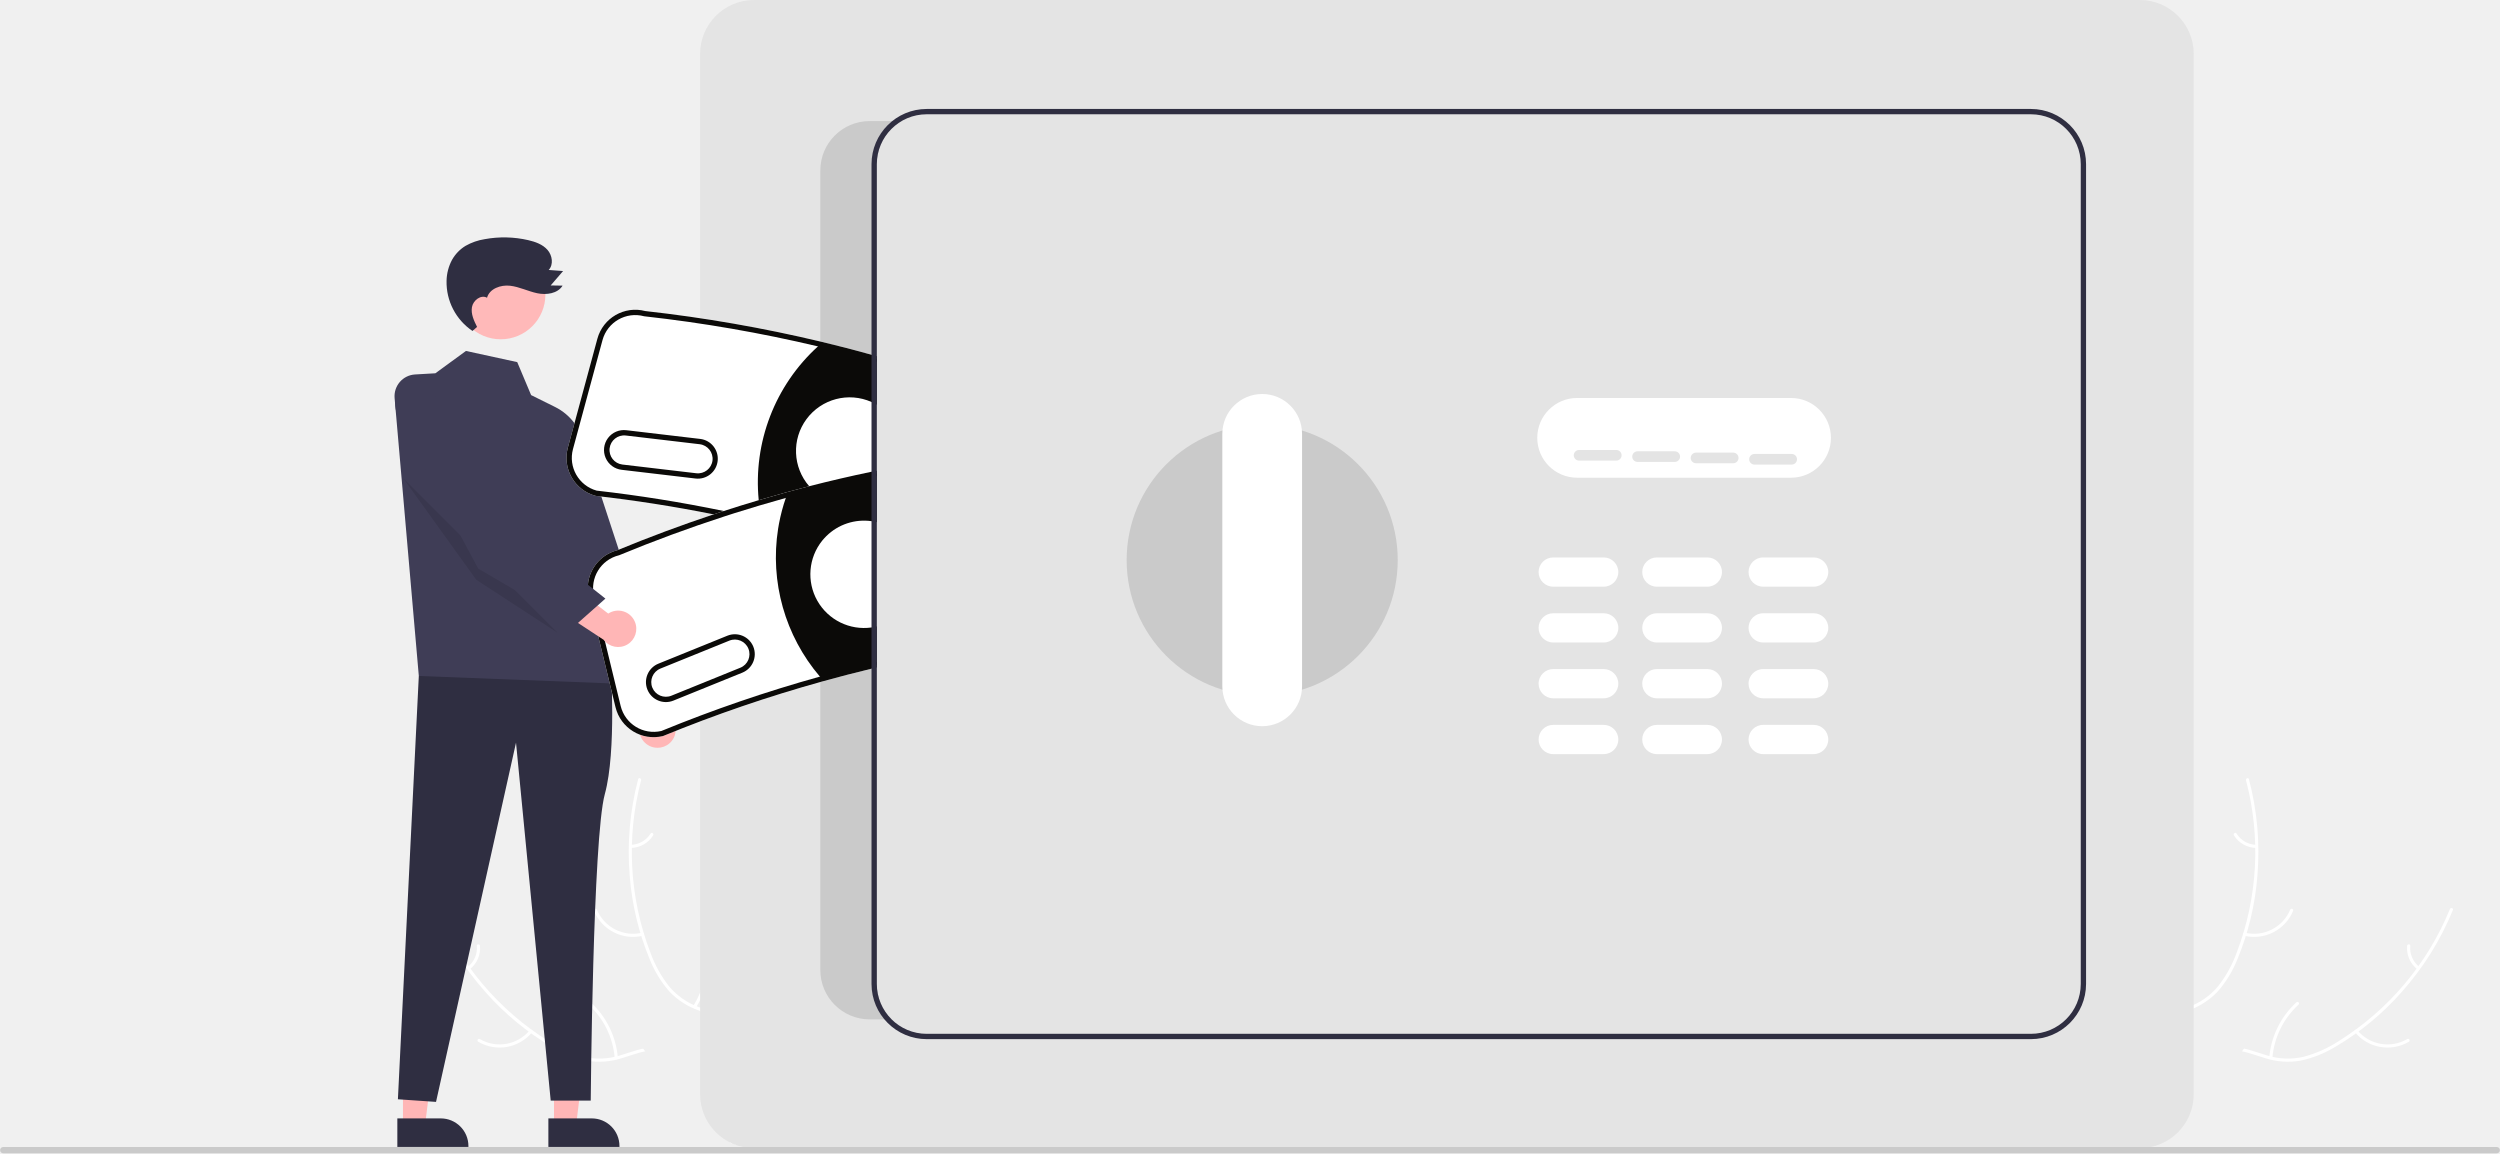
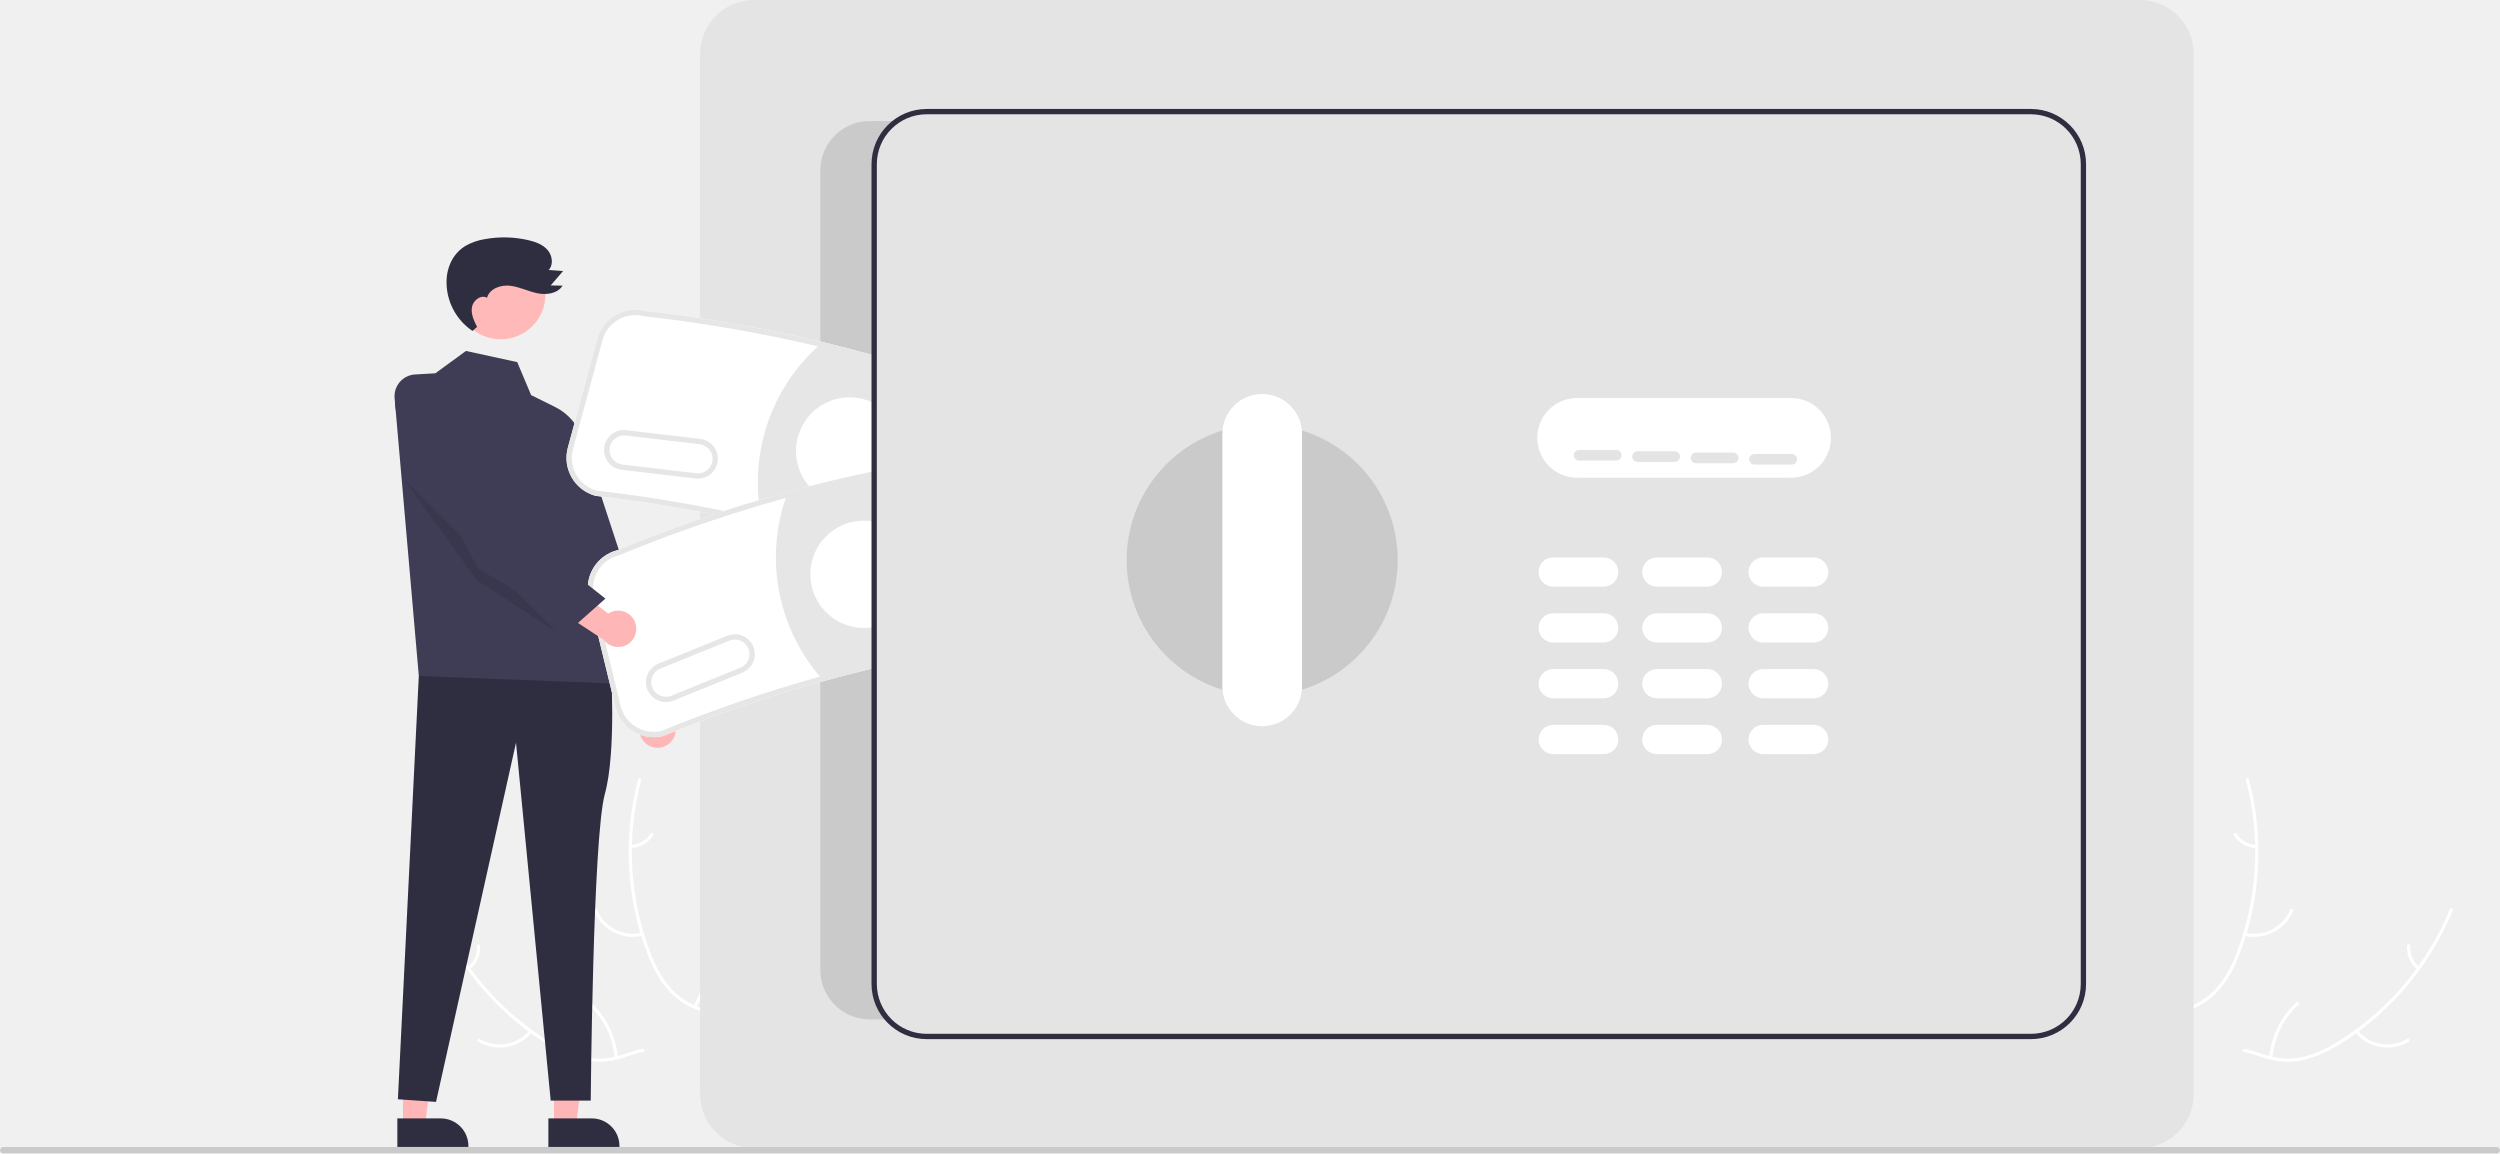
<svg xmlns="http://www.w3.org/2000/svg" width="940.675" height="433.962" viewBox="0 0 940.675 433.962" role="img" artist="Katerina Limpitsouni" source="https://undraw.co/">
  <path d="M329.153,642.833c-22.523-14.678-38.899-41.062-35.548-67.736a123.863,123.863,0,0,0,76.435,37.278c11.219,1.123,23.814,1.203,31.781,9.181,4.957,4.964,7.064,12.219,7.172,19.234.108,7.015-1.577,13.919-3.252,20.732l.412,1.702C379.287,662.231,351.676,657.511,329.153,642.833Z" transform="translate(-129.6623 -233.0189)" fill="#f0f0f0" />
  <path d="M294.169,575.092a105.87,105.87,0,0,0,42.013,49.777,45.591,45.591,0,0,0,13.057,5.792,26.149,26.149,0,0,0,13.752-.528c4.18-1.223,8.313-2.957,12.718-3.142a16.011,16.011,0,0,1,12.09,5.027c3.962,3.993,6.252,9.171,8.316,14.312,2.292,5.709,4.582,11.675,9.25,15.903.566.512-.262,1.36-.827.848-8.121-7.357-9.015-19.159-15.398-27.694-2.979-3.982-7.175-7.091-12.306-7.223-4.487-.115-8.751,1.67-12.972,2.945a27.903,27.903,0,0,1-13.427,1.017,42.148,42.148,0,0,1-13.232-5.269,102.713,102.713,0,0,1-24.765-20.427A107.747,107.747,0,0,1,293.027,575.407c-.288-.704.857-1.014,1.142-.315Z" transform="translate(-129.6623 -233.0189)" fill="#fff" />
  <path d="M329.878,621.438a15.884,15.884,0,0,1-20.255,3.572c-.657-.387-.085-1.426.572-1.038a14.708,14.708,0,0,0,18.835-3.361c.484-.589,1.329.241.848.827Z" transform="translate(-129.6623 -233.0189)" fill="#fff" />
  <path d="M360.954,631.032a30.615,30.615,0,0,0-9.853-20.018c-.564-.514.264-1.362.827-.848a31.844,31.844,0,0,1,10.211,20.851c.062.761-1.123.772-1.185.015Z" transform="translate(-129.6623 -233.0189)" fill="#fff" />
  <path d="M305.737,596.777a8.991,8.991,0,0,0,3.347-7.848c-.072-.76,1.113-.77,1.185-.015a10.075,10.075,0,0,1-3.683,8.69.612.612,0,0,1-.838.011.595.595,0,0,1-.011-.838Z" transform="translate(-129.6623 -233.0189)" fill="#fff" />
  <path d="M370.433,526.285c.058.473.117.947.184,1.425a118.406,118.406,0,0,0,3.986,18.789c.134.477.278.959.425,1.432a124.827,124.827,0,0,0,21.468,40.635,121.223,121.223,0,0,0,12.53,13.5c6.233,5.766,13.45,11.523,17.3,18.798a20.798,20.798,0,0,1,1.087,2.333l-19.216,39.393c-.089.068-.168.14-.257.208l-.695,1.608c-.248-.199-.501-.411-.748-.61-.144-.115-.284-.239-.428-.353-.095-.079-.189-.159-.279-.225-.032-.026-.063-.053-.086-.075-.09-.066-.167-.137-.248-.199q-2.124-1.77-4.23-3.576c-.009-.004-.009-.004-.014-.018-10.676-9.203-20.678-19.377-28.817-30.746-.245-.342-.499-.688-.735-1.048a115.673,115.673,0,0,1-9.609-16.248,102.262,102.262,0,0,1-4.016-9.536,85.037,85.037,0,0,1-4.997-26.114c-.568-17.768,4.553-35.519,16.475-48.396C369.818,526.931,370.119,526.61,370.433,526.285Z" transform="translate(-129.6623 -233.0189)" fill="#f0f0f0" />
  <path d="M370.89,526.618a105.87,105.87,0,0,0,3.576,65.039,45.591,45.591,0,0,0,6.938,12.486,26.149,26.149,0,0,0,11.298,7.858c4.073,1.54,8.418,2.644,12.046,5.148a16.011,16.011,0,0,1,6.627,11.293c.759,5.573-.529,11.087-1.977,16.435-1.607,5.938-3.371,12.08-2.189,18.267.143.75-1.028.928-1.171.179-2.055-10.763,4.337-20.725,4.379-31.383.019-4.973-1.46-9.982-5.477-13.176-3.513-2.793-7.993-3.935-12.13-5.459a27.903,27.903,0,0,1-11.333-7.272A42.148,42.148,0,0,1,374.083,593.86a102.712,102.712,0,0,1-7.475-31.22,107.747,107.747,0,0,1,3.18-36.459c.194-.735,1.295-.294,1.102.436Z" transform="translate(-129.6623 -233.0189)" fill="#fff" />
  <path d="M371.497,585.122a15.884,15.884,0,0,1-18.323-9.343c-.291-.705.79-1.19,1.082-.484a14.708,14.708,0,0,0,17.062,8.656c.741-.179.916.993.179,1.171Z" transform="translate(-129.6623 -233.0189)" fill="#fff" />
  <path d="M390.534,611.492a30.615,30.615,0,0,0,4.185-21.915c-.14-.75,1.031-.928,1.171-.179a31.844,31.844,0,0,1-4.401,22.796c-.409.645-1.361-.059-.955-.701Z" transform="translate(-129.6623 -233.0189)" fill="#fff" />
  <path d="M367.07,550.896a8.991,8.991,0,0,0,7.397-4.251c.4-.65,1.353.055.955.701a10.075,10.075,0,0,1-8.173,4.721.612.612,0,0,1-.675-.496.595.595,0,0,1,.496-.675Z" transform="translate(-129.6623 -233.0189)" fill="#fff" />
  <path d="M1016.501,642.833c22.523-14.678,38.899-41.062,35.548-67.736a123.863,123.863,0,0,1-76.435,37.278c-11.219,1.123-23.814,1.203-31.781,9.181-4.957,4.964-7.064,12.219-7.172,19.234-.108,7.015,1.577,13.919,3.252,20.732l-.412,1.702C966.366,662.231,993.978,657.511,1016.501,642.833Z" transform="translate(-129.6623 -233.0189)" fill="#f0f0f0" />
  <path d="M1051.484,575.092a105.87,105.87,0,0,1-42.013,49.777,45.591,45.591,0,0,1-13.057,5.792,26.149,26.149,0,0,1-13.752-.528c-4.18-1.223-8.313-2.957-12.718-3.142a16.011,16.011,0,0,0-12.09,5.027c-3.962,3.993-6.252,9.171-8.316,14.312-2.292,5.709-4.582,11.675-9.25,15.903-.566.512.262,1.36.827.848,8.121-7.357,9.015-19.159,15.398-27.694,2.979-3.982,7.175-7.091,12.306-7.223,4.487-.115,8.751,1.67,12.972,2.945a27.902,27.902,0,0,0,13.427,1.017,42.148,42.148,0,0,0,13.232-5.269,102.713,102.713,0,0,0,24.765-20.427,107.747,107.747,0,0,0,19.411-31.025c.288-.704-.857-1.014-1.142-.315Z" transform="translate(-129.6623 -233.0189)" fill="#fff" />
  <path d="M1015.776,621.438a15.884,15.884,0,0,0,20.255,3.572c.657-.387.085-1.426-.572-1.038a14.708,14.708,0,0,1-18.835-3.361c-.484-.589-1.329.241-.848.827Z" transform="translate(-129.6623 -233.0189)" fill="#fff" />
  <path d="M984.699,631.032a30.615,30.615,0,0,1,9.853-20.018c.564-.514-.264-1.362-.827-.848a31.844,31.844,0,0,0-10.211,20.851c-.062.761,1.123.772,1.185.015Z" transform="translate(-129.6623 -233.0189)" fill="#fff" />
  <path d="M1039.917,596.777a8.991,8.991,0,0,1-3.347-7.848c.072-.76-1.113-.77-1.185-.015a10.075,10.075,0,0,0,3.683,8.69.612.612,0,0,0,.838.011.595.595,0,0,0,.011-.838Z" transform="translate(-129.6623 -233.0189)" fill="#fff" />
  <path d="M975.221,526.285c-.058.473-.117.947-.184,1.425a118.407,118.407,0,0,1-3.986,18.789c-.134.477-.278.959-.425,1.432a124.827,124.827,0,0,1-21.468,40.635,121.225,121.225,0,0,1-12.53,13.5c-6.233,5.766-13.45,11.523-17.3,18.798a20.796,20.796,0,0,0-1.087,2.333L937.456,662.59c.089.068.168.14.257.208l.695,1.608c.248-.199.501-.411.748-.61.144-.115.284-.239.428-.353.095-.079.189-.159.28-.225.032-.026.063-.053.086-.075.09-.066.167-.137.248-.199q2.124-1.77,4.23-3.576c.009-.004.009-.004.014-.018,10.676-9.203,20.678-19.377,28.817-30.746.245-.342.499-.688.735-1.048a115.673,115.673,0,0,0,9.609-16.248,102.26,102.26,0,0,0,4.016-9.536,85.036,85.036,0,0,0,4.997-26.114c.568-17.768-4.553-35.519-16.475-48.396C975.836,526.931,975.535,526.61,975.221,526.285Z" transform="translate(-129.6623 -233.0189)" fill="#f0f0f0" />
  <path d="M974.764,526.618a105.87,105.87,0,0,1-3.576,65.039,45.591,45.591,0,0,1-6.938,12.486,26.149,26.149,0,0,1-11.298,7.858c-4.073,1.54-8.418,2.644-12.046,5.148a16.011,16.011,0,0,0-6.627,11.293c-.759,5.573.529,11.087,1.977,16.435,1.607,5.938,3.371,12.08,2.189,18.267-.143.75,1.028.928,1.171.179,2.055-10.763-4.337-20.725-4.379-31.383-.019-4.973,1.46-9.982,5.477-13.176,3.513-2.793,7.993-3.935,12.13-5.459a27.902,27.902,0,0,0,11.333-7.272A42.148,42.148,0,0,0,971.571,593.86a102.712,102.712,0,0,0,7.475-31.22,107.747,107.747,0,0,0-3.18-36.459c-.194-.735-1.295-.294-1.102.436Z" transform="translate(-129.6623 -233.0189)" fill="#fff" />
  <path d="M974.157,585.122A15.884,15.884,0,0,0,992.48,575.779c.291-.705-.79-1.19-1.082-.484a14.708,14.708,0,0,1-17.062,8.656c-.741-.179-.916.993-.179,1.171Z" transform="translate(-129.6623 -233.0189)" fill="#fff" />
  <path d="M955.12,611.492a30.615,30.615,0,0,1-4.185-21.915c.14-.75-1.031-.928-1.171-.179a31.844,31.844,0,0,0,4.401,22.796c.409.645,1.361-.059.955-.701Z" transform="translate(-129.6623 -233.0189)" fill="#fff" />
  <path d="M978.584,550.896a8.991,8.991,0,0,1-7.397-4.251c-.4-.65-1.353.055-.955.701a10.075,10.075,0,0,0,8.173,4.721.612.612,0,0,0,.675-.496.595.595,0,0,0-.496-.675Z" transform="translate(-129.6623 -233.0189)" fill="#fff" />
  <path d="M373.514,513.394a6.803,6.803,0,0,1-1.614-10.306l-11.981-20.999,12.537.81,9.455,19.817A6.84,6.84,0,0,1,373.514,513.394Z" transform="translate(-129.6623 -233.0189)" fill="#ffb6b6" />
  <polygon points="151.623 423.528 159.918 423.528 163.864 391.535 151.622 391.536 151.623 423.528" fill="#ffb6b6" />
  <path d="M279.17,653.839l16.335-.001h.001A10.41,10.41,0,0,1,305.915,664.248v.338l-26.745.001Z" transform="translate(-129.6623 -233.0189)" fill="#2f2e41" />
  <polygon points="208.454 423.528 216.748 423.528 220.694 391.535 208.452 391.536 208.454 423.528" fill="#ffb6b6" />
  <path d="M336,653.839l16.335-.001h.001a10.41,10.41,0,0,1,10.41,10.41v.338l-26.745.001Z" transform="translate(-129.6623 -233.0189)" fill="#2f2e41" />
  <path d="M359.444,482.991s2.281,32.489-2.212,48.851-5.296,115.312-5.296,115.312H336.876l-13.054-134.691L293.727,647.629l-14.346-.986,7.867-159.275Z" transform="translate(-129.6623 -233.0189)" fill="#2f2e41" />
  <path d="M293.473,373.473l11.514-8.402,19.293,4.201,5.223,12.409,8.999,4.462a20.399,20.399,0,0,1,11.127,15.352l12.856,88.78-75.236-2.908-9.108-104.556a8.197,8.197,0,0,1,7.69-8.894Z" transform="translate(-129.6623 -233.0189)" fill="#3f3d56" />
  <polygon points="213.6 160.059 220.549 169.426 250.815 261.738 236.628 267.418 213.911 224.403 213.6 160.059" fill="#3f3d56" />
  <circle cx="188.411" cy="110.861" r="16.804" fill="#ffb9b9" />
  <polygon points="151.778 179.997 179.2 218.137 209.852 238.125 151.778 179.997" opacity="0.1" />
  <path d="M309.168,356.028c-1.169-2.334-2.371-4.874-1.925-7.445s3.398-4.812,5.675-3.537c.945-3.415,5.128-4.91,8.649-4.515s6.764,2.093,10.231,2.822,7.678.151,9.553-2.856l-4.484-.078,4.669-5.416-5.413-.405c1.875-2.023,1.377-5.461-.438-7.538s-4.569-3.06-7.257-3.682a40.428,40.428,0,0,0-16.342-.376A21.245,21.245,0,0,0,304.826,325.528a14.445,14.445,0,0,0-5.076,5.264,17.377,17.377,0,0,0-2.062,7.919,22.145,22.145,0,0,0,9.757,18.837" transform="translate(-129.6623 -233.0189)" fill="#2f2e41" />
  <path d="M934.835,665.019H413.347a20.279,20.279,0,0,1-20.256-20.256V253.275a20.279,20.279,0,0,1,20.256-20.256H934.835a20.279,20.279,0,0,1,20.256,20.256V644.763A20.279,20.279,0,0,1,934.835,665.019Z" transform="translate(-129.6623 -233.0189)" fill="#e4e4e4" />
  <path d="M803.587,412.769H723.086a15,15,0,0,1,0-30h80.5a15,15,0,0,1,0,30Z" transform="translate(-129.6623 -233.0189)" fill="#fff" />
  <path d="M733.087,453.769h-19a5.5,5.5,0,0,1,0-11h19a5.5,5.5,0,0,1,0,11Z" transform="translate(-129.6623 -233.0189)" fill="#fff" />
  <path d="M812.087,453.769h-19a5.5,5.5,0,0,1,0-11h19a5.5,5.5,0,0,1,0,11Z" transform="translate(-129.6623 -233.0189)" fill="#fff" />
  <path d="M772.087,453.769h-19a5.5,5.5,0,0,1,0-11h19a5.5,5.5,0,0,1,0,11Z" transform="translate(-129.6623 -233.0189)" fill="#fff" />
  <path d="M733.087,474.769h-19a5.5,5.5,0,0,1,0-11h19a5.5,5.5,0,0,1,0,11Z" transform="translate(-129.6623 -233.0189)" fill="#fff" />
  <path d="M812.087,474.769h-19a5.5,5.5,0,0,1,0-11h19a5.5,5.5,0,0,1,0,11Z" transform="translate(-129.6623 -233.0189)" fill="#fff" />
  <path d="M772.087,474.769h-19a5.5,5.5,0,0,1,0-11h19a5.5,5.5,0,0,1,0,11Z" transform="translate(-129.6623 -233.0189)" fill="#fff" />
  <path d="M733.087,495.769h-19a5.5,5.5,0,0,1,0-11h19a5.5,5.5,0,0,1,0,11Z" transform="translate(-129.6623 -233.0189)" fill="#fff" />
  <path d="M812.087,495.769h-19a5.5,5.5,0,0,1,0-11h19a5.5,5.5,0,0,1,0,11Z" transform="translate(-129.6623 -233.0189)" fill="#fff" />
  <path d="M772.087,495.769h-19a5.5,5.5,0,0,1,0-11h19a5.5,5.5,0,0,1,0,11Z" transform="translate(-129.6623 -233.0189)" fill="#fff" />
  <path d="M733.087,516.769h-19a5.5,5.5,0,0,1,0-11h19a5.5,5.5,0,1,1,0,11Z" transform="translate(-129.6623 -233.0189)" fill="#fff" />
  <path d="M812.087,516.769h-19a5.5,5.5,0,0,1,0-11h19a5.5,5.5,0,1,1,0,11Z" transform="translate(-129.6623 -233.0189)" fill="#fff" />
  <path d="M772.087,516.769h-19a5.5,5.5,0,0,1,0-11h19a5.5,5.5,0,1,1,0,11Z" transform="translate(-129.6623 -233.0189)" fill="#fff" />
  <circle cx="474.924" cy="210.75" r="51" fill="#cacaca" />
  <path d="M604.587,506.269a15.017,15.017,0,0,1-15-15v-95a15,15,0,1,1,30,0v95A15.017,15.017,0,0,1,604.587,506.269Z" transform="translate(-129.6623 -233.0189)" fill="#fff" />
  <path d="M737.823,406.328h-14a2,2,0,0,1,0-4h14a2,2,0,1,1,0,4Z" transform="translate(-129.6623 -233.0189)" fill="#e4e4e4" />
  <path d="M759.823,406.828h-14a2,2,0,0,1,0-4h14a2,2,0,1,1,0,4Z" transform="translate(-129.6623 -233.0189)" fill="#e4e4e4" />
  <path d="M781.823,407.328h-14a2,2,0,0,1,0-4h14a2,2,0,1,1,0,4Z" transform="translate(-129.6623 -233.0189)" fill="#e4e4e4" />
  <path d="M803.823,407.828h-14a2,2,0,0,1,0-4h14a2,2,0,1,1,0,4Z" transform="translate(-129.6623 -233.0189)" fill="#e4e4e4" />
  <path d="M459.587,603.268a18.693,18.693,0,0,0,5.56,13.31h-8.261a18.559,18.559,0,0,1-18.559-18.559V297.137a18.559,18.559,0,0,1,18.559-18.559h12.021a18.744,18.744,0,0,0-9.32,16.2Z" transform="translate(-129.6623 -233.0189)" fill="#cacaca" />
  <path d="M1069.147,666.981H130.853a1.191,1.191,0,0,1,0-2.381h938.294a1.191,1.191,0,0,1,0,2.381Z" transform="translate(-129.6623 -233.0189)" fill="#cacaca" />
  <path d="M457.587,366.498q-9.48-2.655-19.03-4.92a543.559,543.559,0,0,0-66.09-11.52,14.785,14.785,0,0,0-18.03,10.41l-11.11,41a14.777,14.777,0,0,0,10.39,18.11l.15.03c14.7,1.67,29.54,3.99,44.3,6.95,1.32.26,2.63.53,3.95.81q7.095,1.47,14.15,3.14c2.06.48,4.11.98,6.17,1.49q8.31,2.07,16.63,4.41,9.255,2.61,18.52,5.57c.67.2,1.34.41,2,.63v-75.54C458.927,366.868,458.257,366.678,457.587,366.498Z" transform="translate(-129.6623 -233.0189)" fill="#fff" />
-   <path d="M457.587,366.498q-9.48-2.655-19.03-4.92a543.559,543.559,0,0,0-66.09-11.52,14.785,14.785,0,0,0-18.03,10.41l-11.11,41a14.777,14.777,0,0,0,10.39,18.11l.15.03c14.7,1.67,29.54,3.99,44.3,6.95,1.32.26,2.63.53,3.95.81q7.095,1.47,14.15,3.14c2.06.48,4.11.98,6.17,1.49q8.31,2.07,16.63,4.41,9.255,2.61,18.52,5.57c.67.2,1.34.41,2,.63v-2.11c-.67-.21-1.34-.42-2-.63q-8.52-2.715-17.02-5.11-3.18-.915-6.36-1.77-5.73-1.545-11.43-2.96-3.03-.765-6.05-1.47c-.15-.04-.31-.07-.46-.11q-5.145-1.215-10.31-2.32c-1.32-.28-2.64-.56-3.96-.83-15.92-3.3-31.96-5.87-47.83-7.67a12.777,12.777,0,0,1-8.91-15.63l11.11-41.01a12.767,12.767,0,0,1,15.65-8.97l.15.02a541.782,541.782,0,0,1,65.26,11.32c.22.06.44.11.66.16q9.781,2.34,19.5,5.06c.66.18,1.33.37,2,.57v-2.08C458.927,366.868,458.257,366.678,457.587,366.498Z" transform="translate(-129.6623 -233.0189)" fill="#0B0A08" />
-   <path d="M459.587,368.108v73.44c-.67-.22-1.33-.43-2-.64q-8.865-2.835-17.79-5.34-8.566-2.43-17.19-4.57c-2.04-.5-4.07-.99-6.11-1.47-.08-.36-.16-.72-.23-1.08-.37-1.72-.66-3.46-.88-5.21-.1-.67-.17-1.34-.24-2.02a69.067,69.067,0,0,1,22.28-57.86c.29-.28.59-.55.89-.81q9.69,2.31,19.27,5C458.257,367.718,458.927,367.908,459.587,368.108Z" transform="translate(-129.6623 -233.0189)" fill="#0B0A08" />
-   <path d="M393.177,398.178l-27.81-3.28a7.502,7.502,0,1,0-1.76,14.9l27.81,3.28a7.502,7.502,0,0,0,1.76-14.9Zm4.58,8.1a5.506,5.506,0,0,1-6.11,4.81l-27.81-3.28a5.498,5.498,0,0,1,1.29-10.92l27.81,3.28A5.52,5.52,0,0,1,397.757,406.278Z" transform="translate(-129.6623 -233.0189)" fill="#0B0A08" />
+   <path d="M457.587,366.498q-9.48-2.655-19.03-4.92a543.559,543.559,0,0,0-66.09-11.52,14.785,14.785,0,0,0-18.03,10.41l-11.11,41a14.777,14.777,0,0,0,10.39,18.11l.15.03c14.7,1.67,29.54,3.99,44.3,6.95,1.32.26,2.63.53,3.95.81q7.095,1.47,14.15,3.14c2.06.48,4.11.98,6.17,1.49q8.31,2.07,16.63,4.41,9.255,2.61,18.52,5.57c.67.2,1.34.41,2,.63v-2.11c-.67-.21-1.34-.42-2-.63q-8.52-2.715-17.02-5.11-3.18-.915-6.36-1.77-5.73-1.545-11.43-2.96-3.03-.765-6.05-1.47c-.15-.04-.31-.07-.46-.11q-5.145-1.215-10.31-2.32c-1.32-.28-2.64-.56-3.96-.83-15.92-3.3-31.96-5.87-47.83-7.67a12.777,12.777,0,0,1-8.91-15.63l11.11-41.01a12.767,12.767,0,0,1,15.65-8.97l.15.02a541.782,541.782,0,0,1,65.26,11.32c.22.06.44.11.66.16q9.781,2.34,19.5,5.06c.66.18,1.33.37,2,.57v-2.08C458.927,366.868,458.257,366.678,457.587,366.498Z" transform="translate(-129.6623 -233.0189)" fill="#E6E6E6" />
+   <path d="M459.587,368.108v73.44c-.67-.22-1.33-.43-2-.64q-8.865-2.835-17.79-5.34-8.566-2.43-17.19-4.57c-2.04-.5-4.07-.99-6.11-1.47-.08-.36-.16-.72-.23-1.08-.37-1.72-.66-3.46-.88-5.21-.1-.67-.17-1.34-.24-2.02a69.067,69.067,0,0,1,22.28-57.86c.29-.28.59-.55.89-.81q9.69,2.31,19.27,5C458.257,367.718,458.927,367.908,459.587,368.108Z" transform="translate(-129.6623 -233.0189)" fill="#E6E6E6" />
+   <path d="M393.177,398.178l-27.81-3.28a7.502,7.502,0,1,0-1.76,14.9l27.81,3.28a7.502,7.502,0,0,0,1.76-14.9Zm4.58,8.1a5.506,5.506,0,0,1-6.11,4.81l-27.81-3.28a5.498,5.498,0,0,1,1.29-10.92l27.81,3.28A5.52,5.52,0,0,1,397.757,406.278Z" transform="translate(-129.6623 -233.0189)" fill="#E6E6E6" />
  <path d="M459.587,385.308v34.83a16.298,16.298,0,0,1-2,1.02,20.168,20.168,0,0,1-21.84-3.54c-.28-.25-.56-.52-.83-.8-.27-.27-.53-.56-.78-.85a20.186,20.186,0,0,1,23.45-31.69A20.895,20.895,0,0,1,459.587,385.308Z" transform="translate(-129.6623 -233.0189)" fill="#fff" />
  <path d="M457.587,410.518q-11.804,2.46-23.45,5.45-4.35,1.11-8.67,2.3-5.16,1.425-10.32,2.95-6.584,1.95-13.15,4.08c-1.27.42-2.55.84-3.83,1.26-12.17,4.06-24.26,8.56-36.15,13.47a14.787,14.787,0,0,0-10.79,17.81l10.03,41.28a14.779,14.779,0,0,0,17.83,10.86l.14-.05a533.852,533.852,0,0,1,59.93-20.52q9.12-2.535,18.43-4.78c.67-.16,1.33-.32,2-.47v-74.05C458.917,410.228,458.257,410.368,457.587,410.518Z" transform="translate(-129.6623 -233.0189)" fill="#fff" />
-   <path d="M457.587,410.518q-11.804,2.46-23.45,5.45-4.35,1.11-8.67,2.3-5.16,1.425-10.32,2.95-6.584,1.95-13.15,4.08c-1.27.42-2.55.84-3.83,1.26-12.17,4.06-24.26,8.56-36.15,13.47a14.787,14.787,0,0,0-10.79,17.81l10.03,41.28a14.779,14.779,0,0,0,17.83,10.86l.14-.05a533.852,533.852,0,0,1,59.93-20.52q9.12-2.535,18.43-4.78c.67-.16,1.33-.32,2-.47v-2.06c-.67.16-1.33.32-2,.48-.5.12-1.01.24-1.51.36q-8.82,2.145-17.45,4.54c-.15.04-.31.09-.46.13a533.386,533.386,0,0,0-59.63,20.45,12.788,12.788,0,0,1-15.34-9.41l-10.02-41.28a12.772,12.772,0,0,1,9.38-15.41l.15-.05c12.95-5.36,26.13-10.22,39.41-14.54,1.28-.42,2.56-.83,3.84-1.24q4.71-1.485,9.43-2.89,4.98-1.485,9.95-2.86.33-.09.66-.18,4.86-1.335,9.75-2.58,10.845-2.76,21.84-5.07c.66-.14,1.33-.28,2-.41v-2.03C458.917,410.228,458.257,410.368,457.587,410.518Z" transform="translate(-129.6623 -233.0189)" fill="#0B0A08" />
-   <path d="M459.587,411.118v72.01c-.66.15-1.33.3-2,.46q-9.39,2.28-18.7,4.86-.375-.42-.72-.84a69.12,69.12,0,0,1-15.73-55.61c.05-.33.11-.67.17-1,.05-.32.11-.65.17-.97a68.508,68.508,0,0,1,2.56-9.65c.13-.38.26-.76.4-1.14q4.575-1.26,9.18-2.42,11.265-2.91,22.67-5.29C458.247,411.378,458.917,411.248,459.587,411.118Z" transform="translate(-129.6623 -233.0189)" fill="#0B0A08" />
-   <path d="M413.117,476.348a7.509,7.509,0,0,0-9.77-4.13l-25.95,10.52a7.5,7.5,0,0,0,5.64,13.9l25.95-10.52A7.517,7.517,0,0,0,413.117,476.348Zm-4.88,7.91-25.95,10.53a5.504,5.504,0,0,1-4.14-10.2l25.95-10.52a5.499,5.499,0,1,1,4.14,10.19Z" transform="translate(-129.6623 -233.0189)" fill="#0B0A08" />
+   <path d="M457.587,410.518q-11.804,2.46-23.45,5.45-4.35,1.11-8.67,2.3-5.16,1.425-10.32,2.95-6.584,1.95-13.15,4.08c-1.27.42-2.55.84-3.83,1.26-12.17,4.06-24.26,8.56-36.15,13.47a14.787,14.787,0,0,0-10.79,17.81l10.03,41.28a14.779,14.779,0,0,0,17.83,10.86l.14-.05a533.852,533.852,0,0,1,59.93-20.52q9.12-2.535,18.43-4.78c.67-.16,1.33-.32,2-.47v-2.06c-.67.16-1.33.32-2,.48-.5.12-1.01.24-1.51.36q-8.82,2.145-17.45,4.54c-.15.04-.31.09-.46.13a533.386,533.386,0,0,0-59.63,20.45,12.788,12.788,0,0,1-15.34-9.41l-10.02-41.28a12.772,12.772,0,0,1,9.38-15.41l.15-.05c12.95-5.36,26.13-10.22,39.41-14.54,1.28-.42,2.56-.83,3.84-1.24q4.71-1.485,9.43-2.89,4.98-1.485,9.95-2.86.33-.09.66-.18,4.86-1.335,9.75-2.58,10.845-2.76,21.84-5.07c.66-.14,1.33-.28,2-.41v-2.03C458.917,410.228,458.257,410.368,457.587,410.518Z" transform="translate(-129.6623 -233.0189)" fill="#E6E6E6" />
+   <path d="M459.587,411.118v72.01c-.66.15-1.33.3-2,.46q-9.39,2.28-18.7,4.86-.375-.42-.72-.84a69.12,69.12,0,0,1-15.73-55.61c.05-.33.11-.67.17-1,.05-.32.11-.65.17-.97a68.508,68.508,0,0,1,2.56-9.65c.13-.38.26-.76.4-1.14q4.575-1.26,9.18-2.42,11.265-2.91,22.67-5.29C458.247,411.378,458.917,411.248,459.587,411.118Z" transform="translate(-129.6623 -233.0189)" fill="#E6E6E6" />
+   <path d="M413.117,476.348a7.509,7.509,0,0,0-9.77-4.13l-25.95,10.52a7.5,7.5,0,0,0,5.64,13.9l25.95-10.52A7.517,7.517,0,0,0,413.117,476.348Zm-4.88,7.91-25.95,10.53a5.504,5.504,0,0,1-4.14-10.2l25.95-10.52a5.499,5.499,0,1,1,4.14,10.19Z" transform="translate(-129.6623 -233.0189)" fill="#E6E6E6" />
  <path d="M459.587,429.508v39.21a19.611,19.611,0,0,1-2,.4,20.205,20.205,0,0,1-18.52-32.71c.23-.29.47-.57.73-.84.24-.28.5-.55.77-.81a20.197,20.197,0,0,1,17.02-5.64A17.2,17.2,0,0,1,459.587,429.508Z" transform="translate(-129.6623 -233.0189)" fill="#fff" />
  <path d="M457.587,361.288v99.81c.67-.22,1.34-.43,2-.63v-98.27C458.917,361.888,458.257,361.588,457.587,361.288Zm0,0v99.81c.67-.22,1.34-.43,2-.63v-98.27C458.917,361.888,458.257,361.588,457.587,361.288Zm0,0v99.81c.67-.22,1.34-.43,2-.63v-98.27C458.917,361.888,458.257,361.588,457.587,361.288Zm0,7.29v115.01c.67-.16,1.34-.31,2-.46v-113.98C458.917,368.948,458.247,368.758,457.587,368.578Zm0,0v115.01c.67-.16,1.34-.31,2-.46v-113.98C458.917,368.948,458.247,368.758,457.587,368.578Zm0,0v115.01c.67-.16,1.34-.31,2-.46v-113.98C458.917,368.948,458.247,368.758,457.587,368.578Zm0,0v115.01c.67-.16,1.34-.31,2-.46v-113.98C458.917,368.948,458.247,368.758,457.587,368.578Zm0,0v116.05c.67-.16,1.33-.32,2-.47v-115.01C458.917,368.948,458.247,368.758,457.587,368.578Zm436.25-94.56H478.347a20.795,20.795,0,0,0-20.76,20.76v308.49a20.785,20.785,0,0,0,20.76,20.75H893.837a20.775,20.775,0,0,0,20.75-20.75v-308.49A20.777,20.777,0,0,0,893.837,274.018Zm18.75,329.25a18.769,18.769,0,0,1-18.75,18.75H478.347a18.778,18.778,0,0,1-18.76-18.75v-308.49a18.788,18.788,0,0,1,18.76-18.76H893.837a18.772,18.772,0,0,1,18.75,18.76Zm-455-234.69v114c.67-.16,1.33-.32,2-.48v-112.95C458.917,368.948,458.247,368.758,457.587,368.578Zm0,0v115.01c.67-.16,1.34-.31,2-.46v-113.98C458.917,368.948,458.247,368.758,457.587,368.578Zm0,0v115.01c.67-.16,1.34-.31,2-.46v-113.98C458.917,368.948,458.247,368.758,457.587,368.578Zm0,0v115.01c.67-.16,1.34-.31,2-.46v-113.98C458.917,368.948,458.247,368.758,457.587,368.578Zm0-7.29v99.81c.67-.22,1.34-.43,2-.63v-98.27C458.917,361.888,458.257,361.588,457.587,361.288Zm0,0v99.81c.67-.22,1.34-.43,2-.63v-98.27C458.917,361.888,458.257,361.588,457.587,361.288Z" transform="translate(-129.6623 -233.0189)" fill="#2f2e41" />
  <path d="M368.513,466.893a6.803,6.803,0,0,0-9.99-3.003l-19.171-14.73L338.446,461.69l18.344,12.067a6.84,6.84,0,0,0,11.723-6.864Z" transform="translate(-129.6623 -233.0189)" fill="#ffb6b6" />
  <path d="M291.262,377.995l-6.308-2.981s-10.163,2.859-5.225,16.297l29.879,55.664,36.479,21.357,11.372-10.077-36.505-28.884Z" transform="translate(-129.6623 -233.0189)" fill="#3f3d56" />
</svg>
